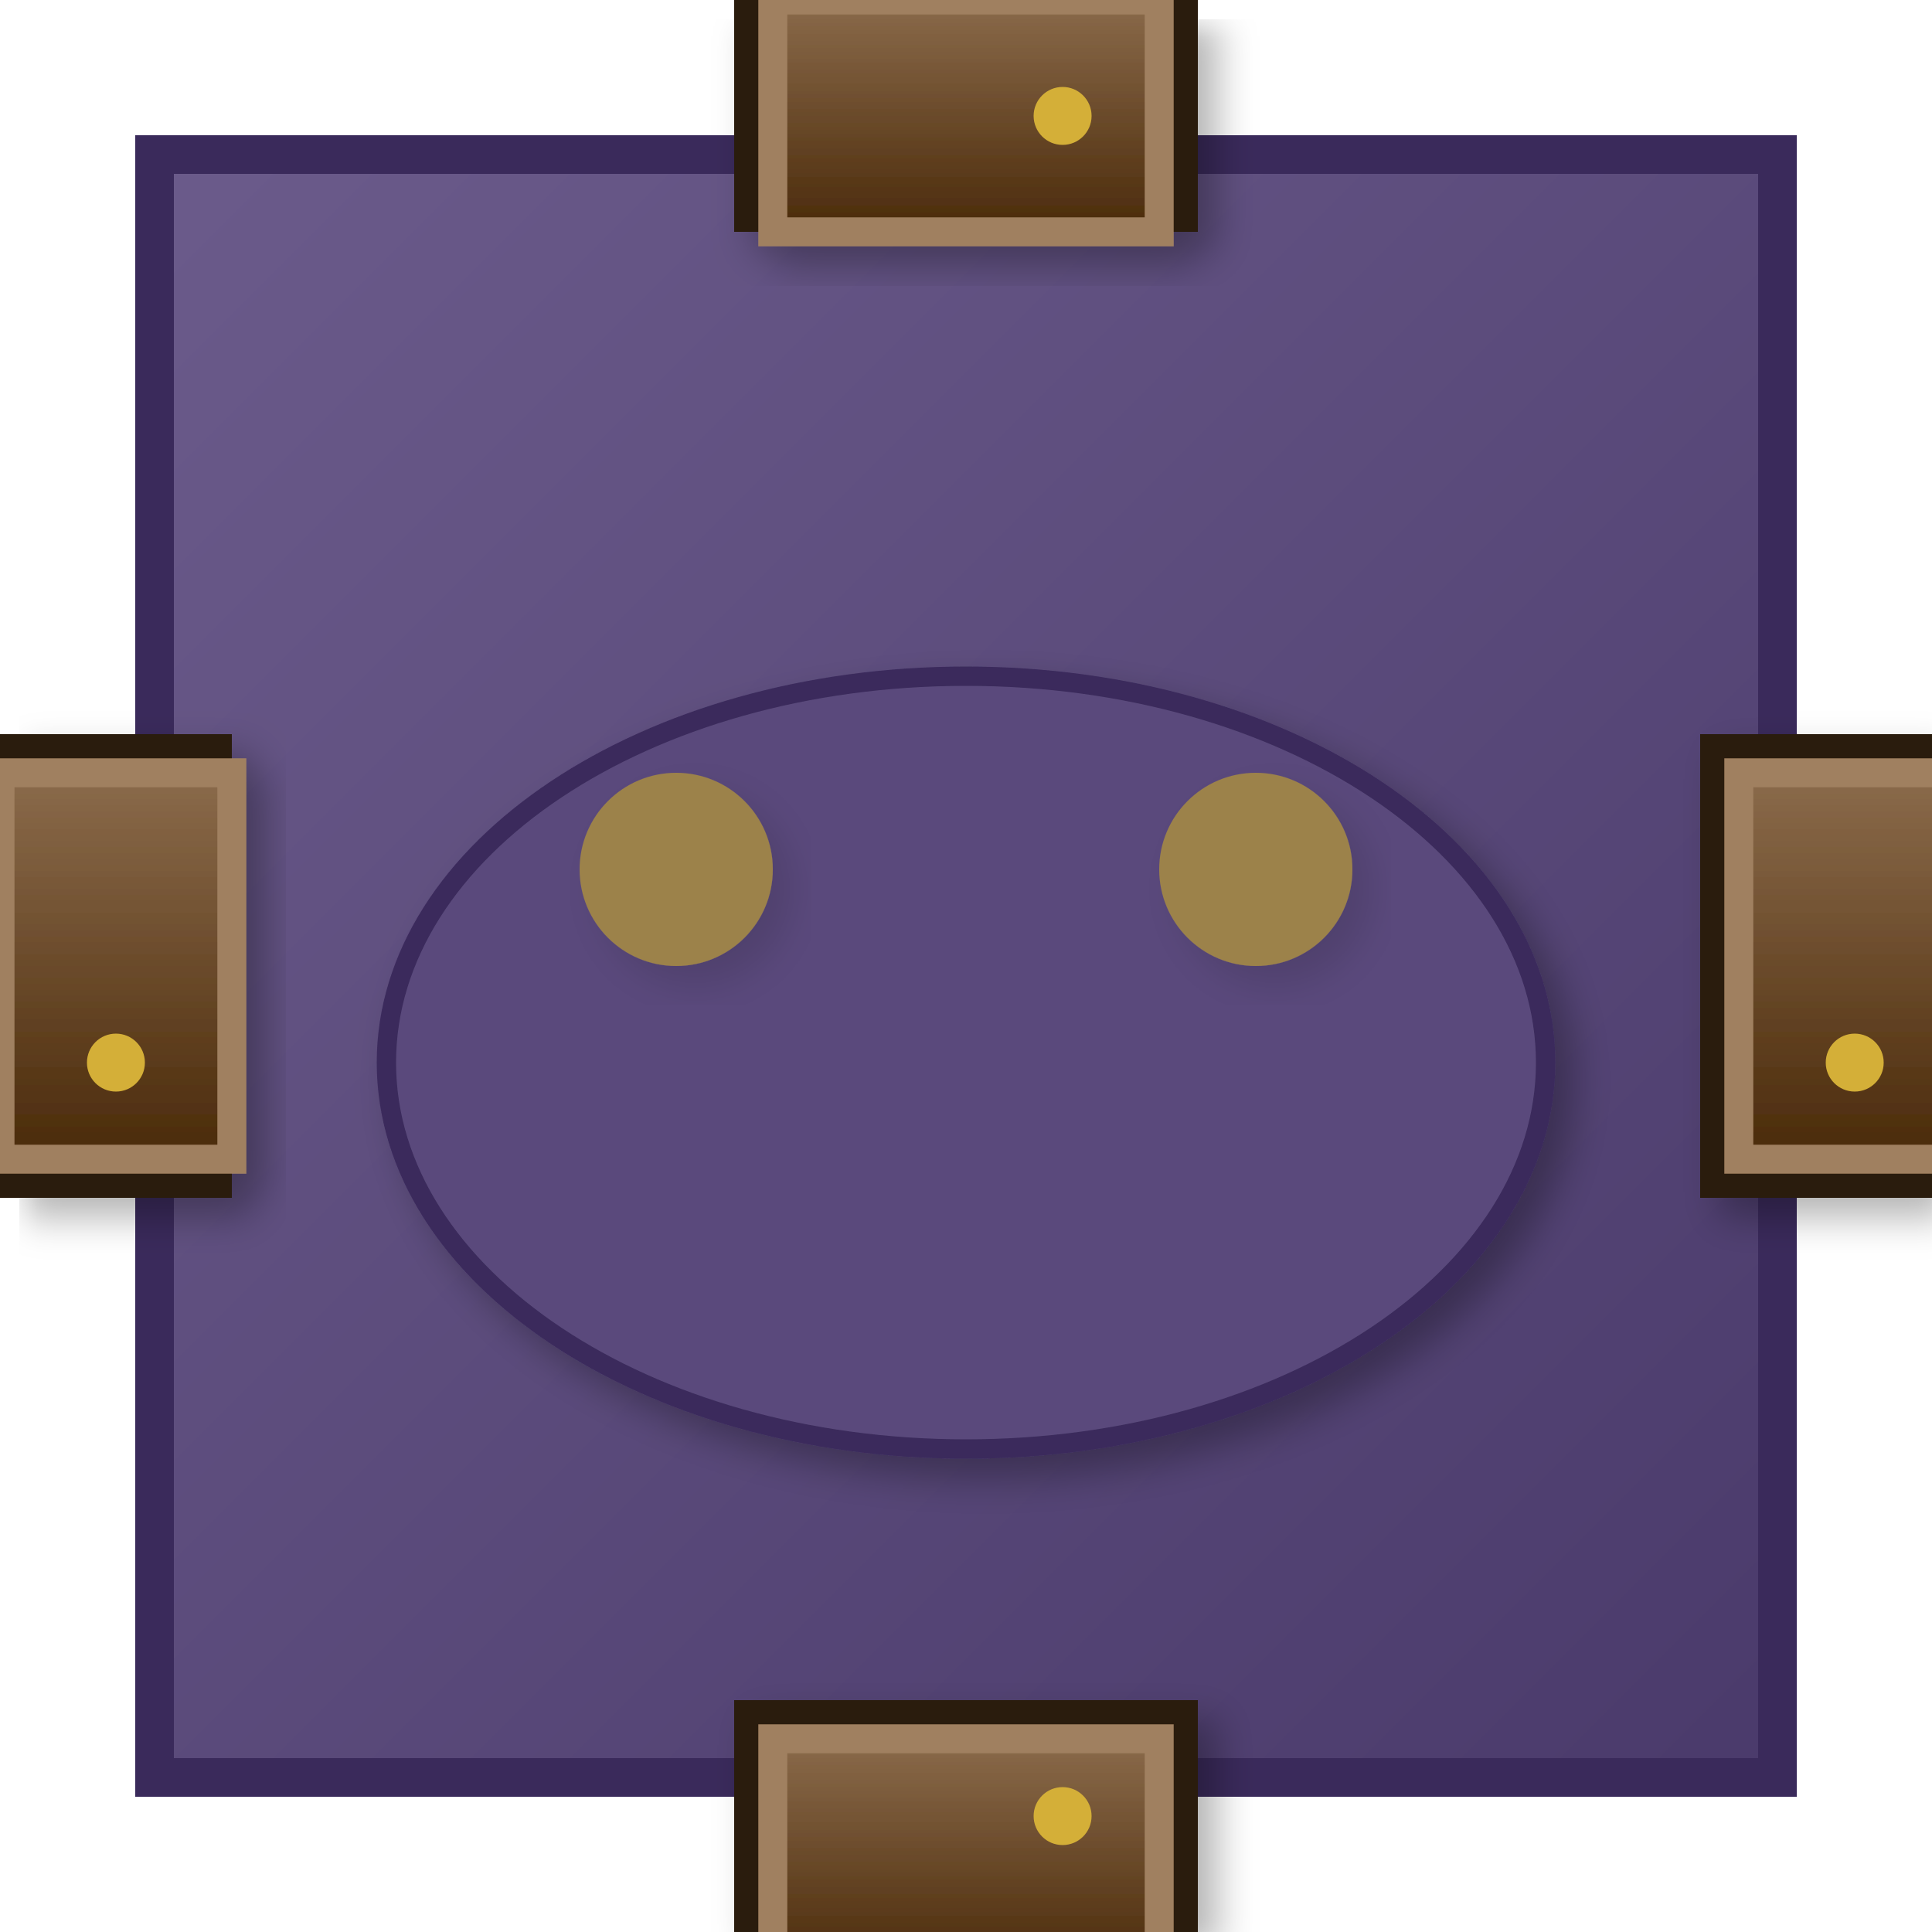
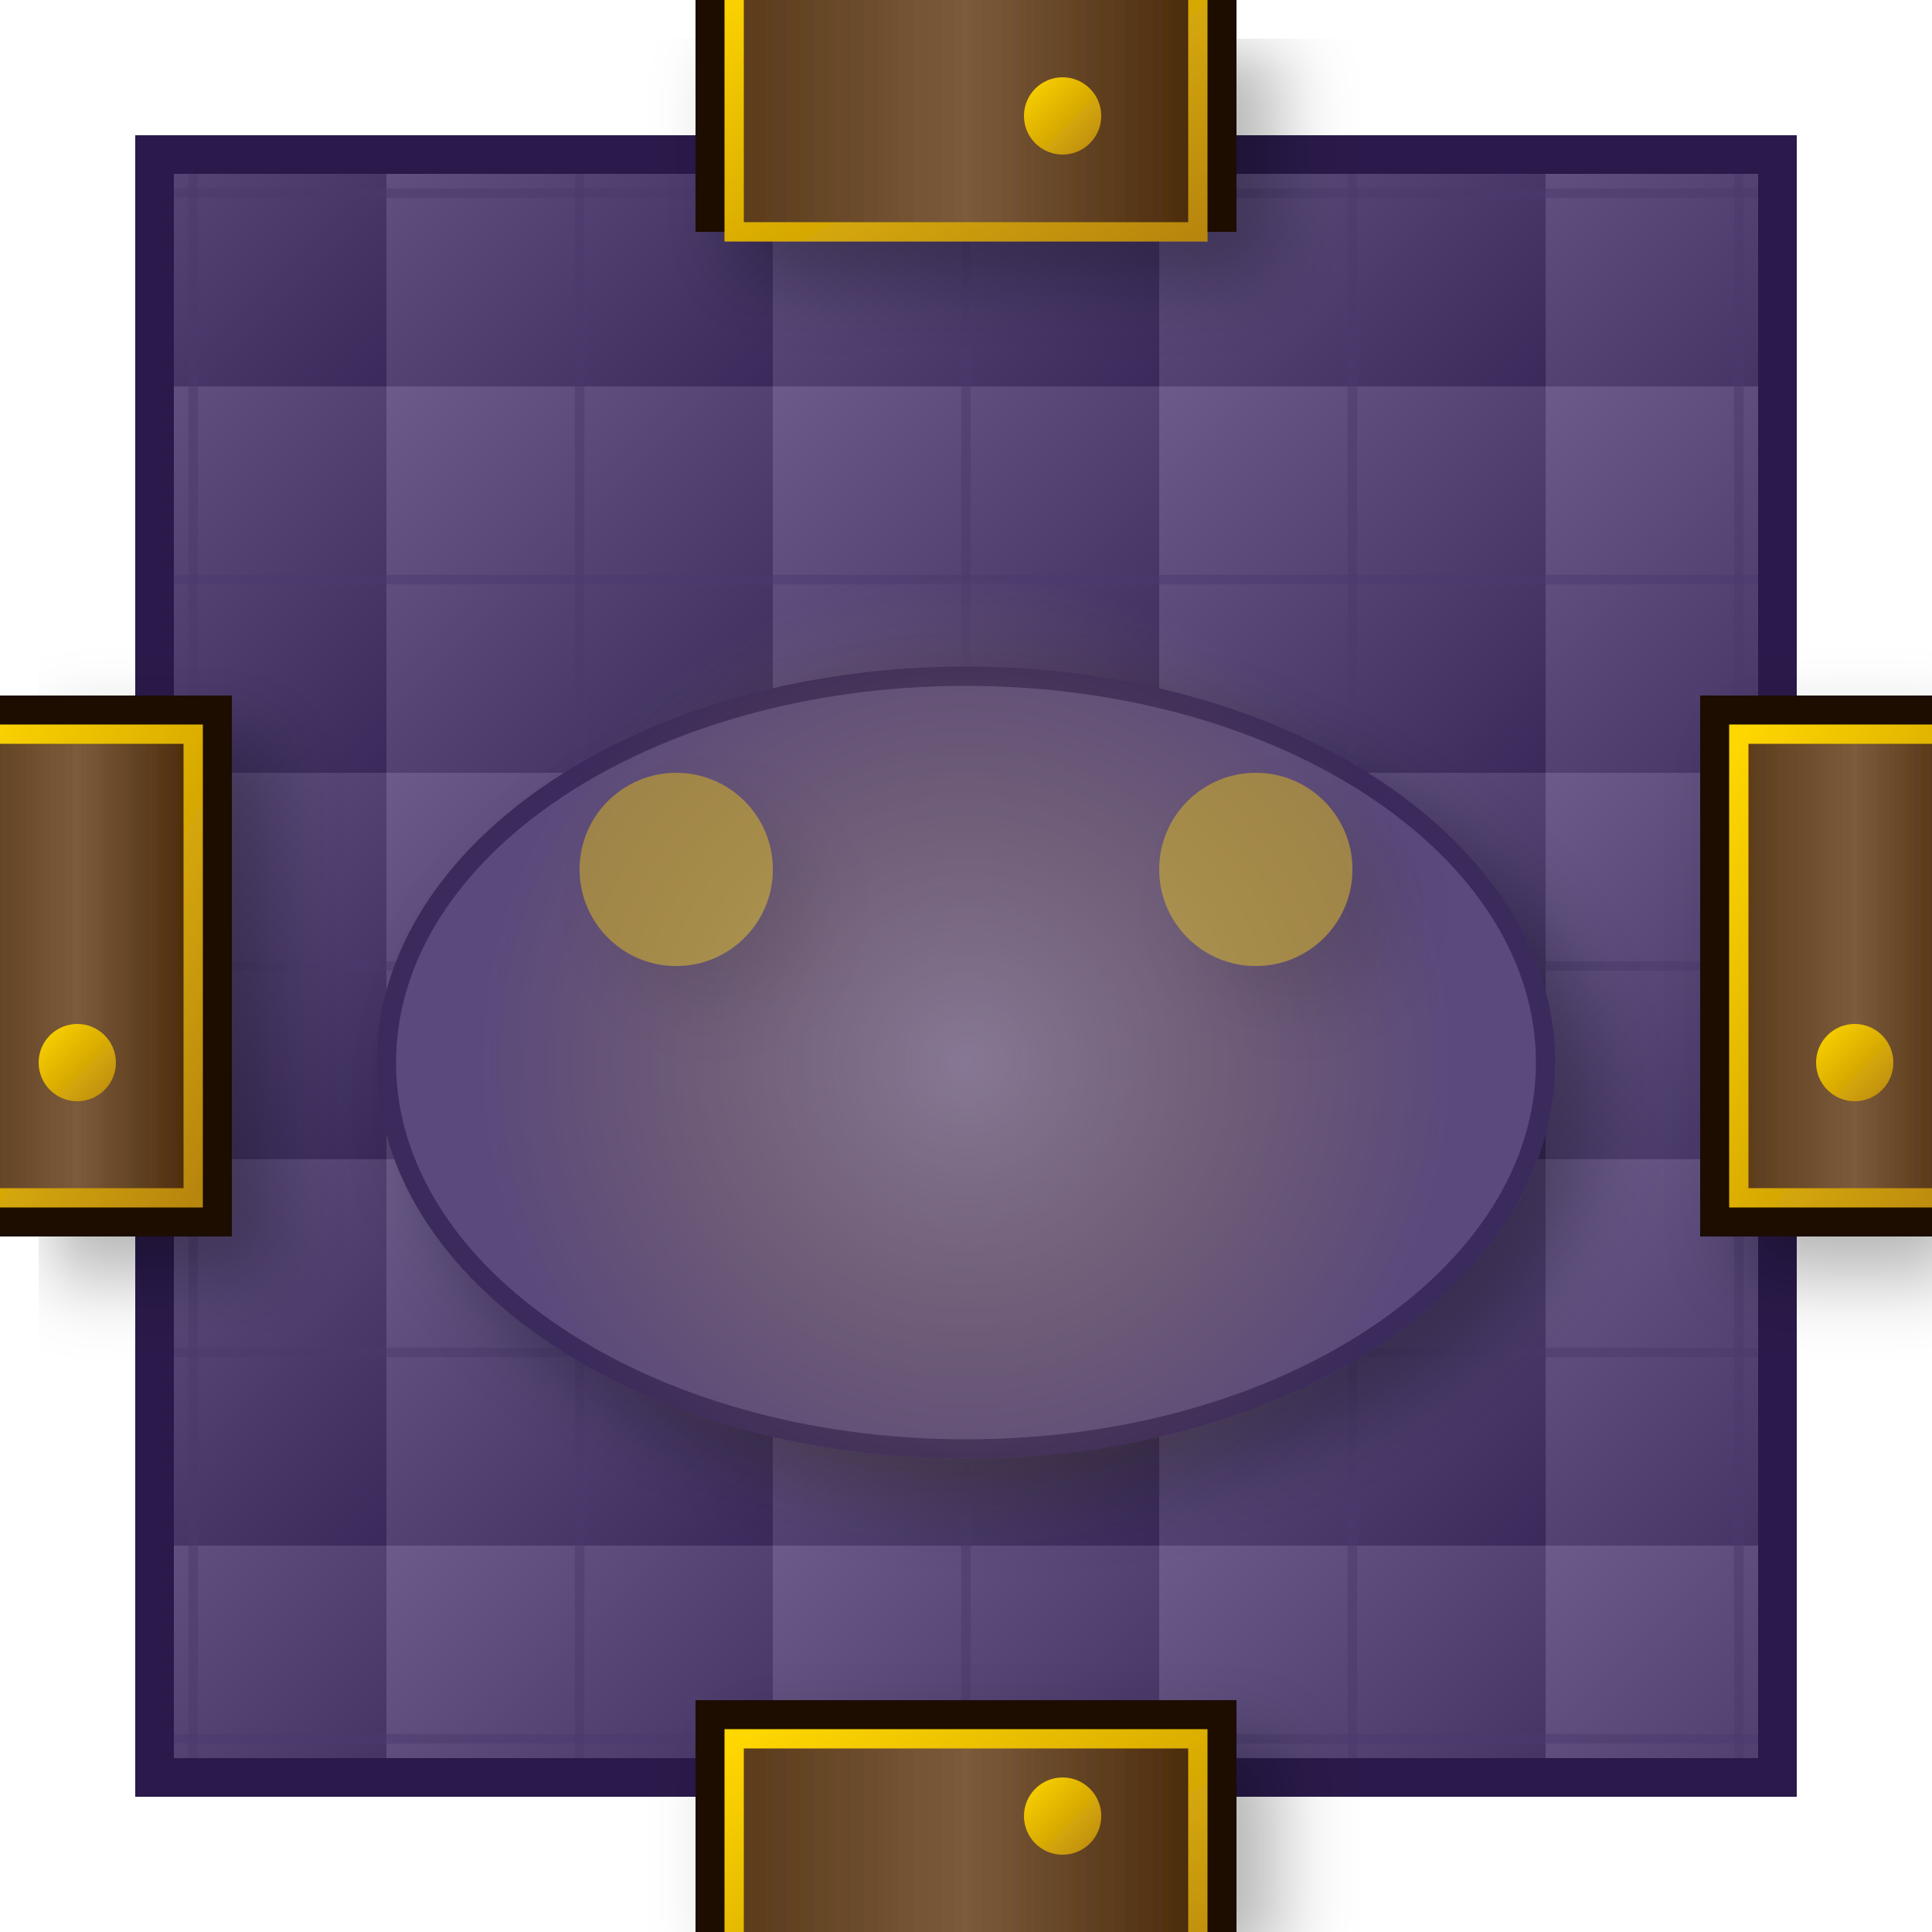
- <svg xmlns="http://www.w3.org/2000/svg" viewBox="0 0 100 100" width="300" height="300">
+ <svg xmlns="http://www.w3.org/2000/svg" viewBox="0 0 100 100" width="400" height="400">
  <defs>
    <linearGradient id="floorGrad" x1="0%" y1="0%" x2="100%" y2="100%">
      <stop offset="0%" style="stop-color:#6B5B8B" />
-       <stop offset="100%" style="stop-color:#4A3A6B" />
+       <stop offset="100%" style="stop-color:#3A2A5B" />
    </linearGradient>
-     <linearGradient id="doorGrad" x1="0%" y1="0%" x2="0%" y2="100%">
-       <stop offset="0%" style="stop-color:#8B6B4B" />
+     <pattern id="tilePattern" x="0" y="0" width="20" height="20" patternUnits="userSpaceOnUse">
+       <rect width="20" height="20" fill="url(#floorGrad)" />
+       <line x1="10" y1="0" x2="10" y2="20" stroke="#4A3A6B" stroke-width="0.5" opacity="0.5" />
+       <line x1="0" y1="10" x2="20" y2="10" stroke="#4A3A6B" stroke-width="0.5" opacity="0.5" />
+     </pattern>
+     <linearGradient id="doorWood" x1="0%" y1="0%" x2="100%" y2="0%">
+       <stop offset="0%" style="stop-color:#5A3A1A" />
+       <stop offset="50%" style="stop-color:#7B5B3B" />
      <stop offset="100%" style="stop-color:#4A2A0A" />
    </linearGradient>
-     <filter id="shadow" x="-20%" y="-20%" width="140%" height="140%">
-       <feDropShadow dx="1" dy="1" stdDeviation="1" flood-opacity="0.3" />
+     <linearGradient id="goldTrim" x1="0%" y1="0%" x2="100%" y2="100%">
+       <stop offset="0%" style="stop-color:#FFD700" />
+       <stop offset="100%" style="stop-color:#B8860B" />
+     </linearGradient>
+     <radialGradient id="lampGlow" cx="50%" cy="50%" r="50%">
+       <stop offset="0%" style="stop-color:#FFF8DC;stop-opacity:0.9" />
+       <stop offset="100%" style="stop-color:#FFD700;stop-opacity:0" />
+     </radialGradient>
+     <filter id="softShadow" x="-50%" y="-50%" width="200%" height="200%">
+       <feGaussianBlur in="SourceAlpha" stdDeviation="2" />
+       <feOffset dx="2" dy="2" />
+       <feComponentTransfer>
+         <feFuncA type="linear" slope="0.3" />
+       </feComponentTransfer>
+       <feMerge>
+         <feMergeNode />
+         <feMergeNode in="SourceGraphic" />
+       </feMerge>
    </filter>
  </defs>
-   <rect x="8" y="8" width="84" height="84" fill="url(#floorGrad)" stroke="#3A2A5B" stroke-width="2" />
-   <g filter="url(#shadow)">
-     <rect x="38" y="-2" width="24" height="14" fill="#2A1A0A" />
-     <rect x="40" y="0" width="20" height="12" fill="url(#doorGrad)" stroke="#A08060" stroke-width="1.5" />
-     <circle cx="55" cy="6" r="1.5" fill="#D4AF37" />
+   <rect x="8" y="8" width="84" height="84" fill="url(#tilePattern)" stroke="#2A1A4B" stroke-width="2" />
+   <g filter="url(#softShadow)">
+     <rect x="36" y="-4" width="28" height="16" fill="#1A0A00" />
+     <rect x="38" y="-2" width="24" height="14" fill="url(#doorWood)" />
+     <rect x="38" y="-2" width="24" height="14" fill="none" stroke="url(#goldTrim)" stroke-width="1" />
+     <circle cx="55" cy="6" r="2" fill="url(#goldTrim)" />
  </g>
-   <g filter="url(#shadow)">
-     <rect x="38" y="88" width="24" height="14" fill="#2A1A0A" />
-     <rect x="40" y="90" width="20" height="12" fill="url(#doorGrad)" stroke="#A08060" stroke-width="1.5" />
-     <circle cx="55" cy="94" r="1.5" fill="#D4AF37" />
+   <g filter="url(#softShadow)">
+     <rect x="36" y="88" width="28" height="16" fill="#1A0A00" />
+     <rect x="38" y="90" width="24" height="14" fill="url(#doorWood)" />
+     <rect x="38" y="90" width="24" height="14" fill="none" stroke="url(#goldTrim)" stroke-width="1" />
+     <circle cx="55" cy="94" r="2" fill="url(#goldTrim)" />
  </g>
-   <g filter="url(#shadow)">
-     <rect x="88" y="38" width="14" height="24" fill="#2A1A0A" />
-     <rect x="90" y="40" width="12" height="20" fill="url(#doorGrad)" stroke="#A08060" stroke-width="1.5" />
-     <circle cx="96" cy="55" r="1.5" fill="#D4AF37" />
+   <g filter="url(#softShadow)">
+     <rect x="88" y="36" width="16" height="28" fill="#1A0A00" />
+     <rect x="90" y="38" width="12" height="24" fill="url(#doorWood)" />
+     <rect x="90" y="38" width="12" height="24" fill="none" stroke="url(#goldTrim)" stroke-width="1" />
+     <circle cx="96" cy="55" r="2" fill="url(#goldTrim)" />
  </g>
-   <g filter="url(#shadow)">
-     <rect x="-2" y="38" width="14" height="24" fill="#2A1A0A" />
-     <rect x="0" y="40" width="12" height="20" fill="url(#doorGrad)" stroke="#A08060" stroke-width="1.5" />
-     <circle cx="6" cy="55" r="1.5" fill="#D4AF37" />
+   <g filter="url(#softShadow)">
+     <rect x="-4" y="36" width="16" height="28" fill="#1A0A00" />
+     <rect x="-2" y="38" width="12" height="24" fill="url(#doorWood)" />
+     <rect x="-2" y="38" width="12" height="24" fill="none" stroke="url(#goldTrim)" stroke-width="1" />
+     <circle cx="4" cy="55" r="2" fill="url(#goldTrim)" />
  </g>
-   <ellipse cx="50" cy="55" rx="30" ry="20" fill="#5A4A7B" stroke="#3A2A5B" filter="url(#shadow)" />
-   <circle cx="35" cy="45" r="5" fill="#FFD700" opacity="0.4" filter="url(#shadow)" />
-   <circle cx="65" cy="45" r="5" fill="#FFD700" opacity="0.4" filter="url(#shadow)" />
+   <ellipse cx="50" cy="55" rx="30" ry="20" fill="#5A4A7B" stroke="#3A2A5B" filter="url(#softShadow)" />
+   <circle cx="35" cy="45" r="5" fill="#FFD700" opacity="0.4" filter="url(#softShadow)" />
+   <circle cx="65" cy="45" r="5" fill="#FFD700" opacity="0.4" filter="url(#softShadow)" />
+   <circle cx="50" cy="55" r="25" fill="url(#lampGlow)" opacity="0.3" />
</svg>
